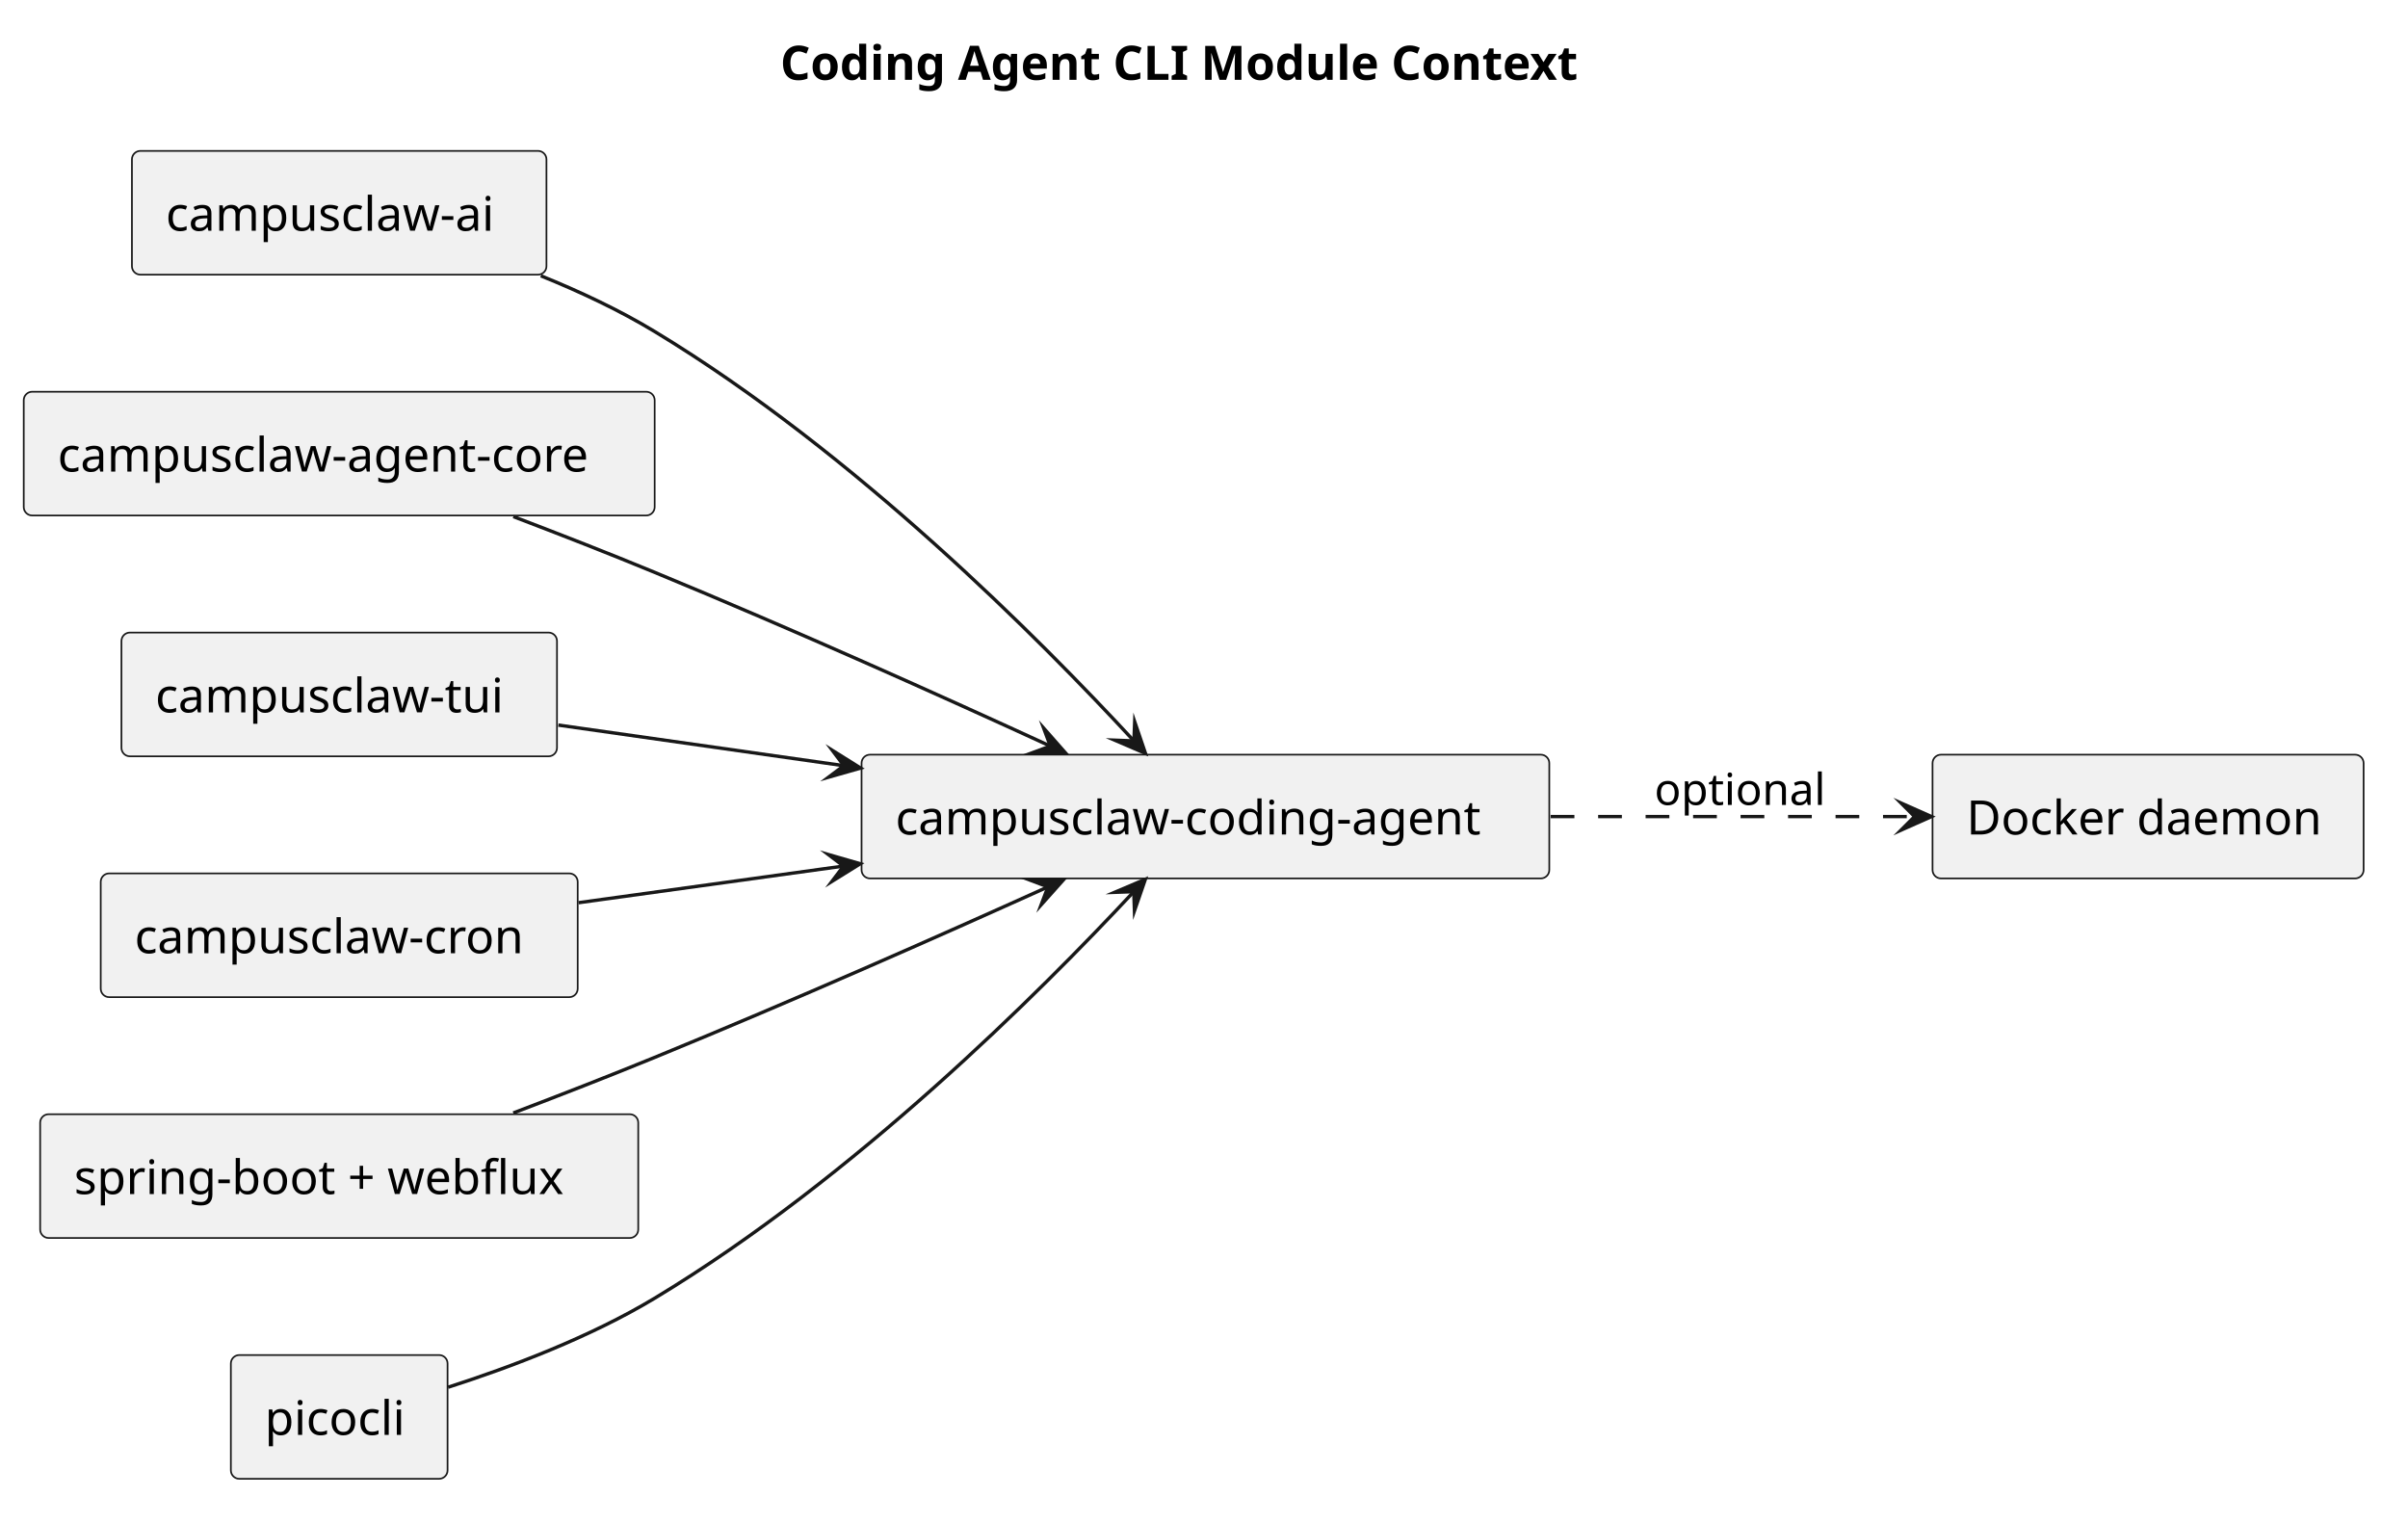
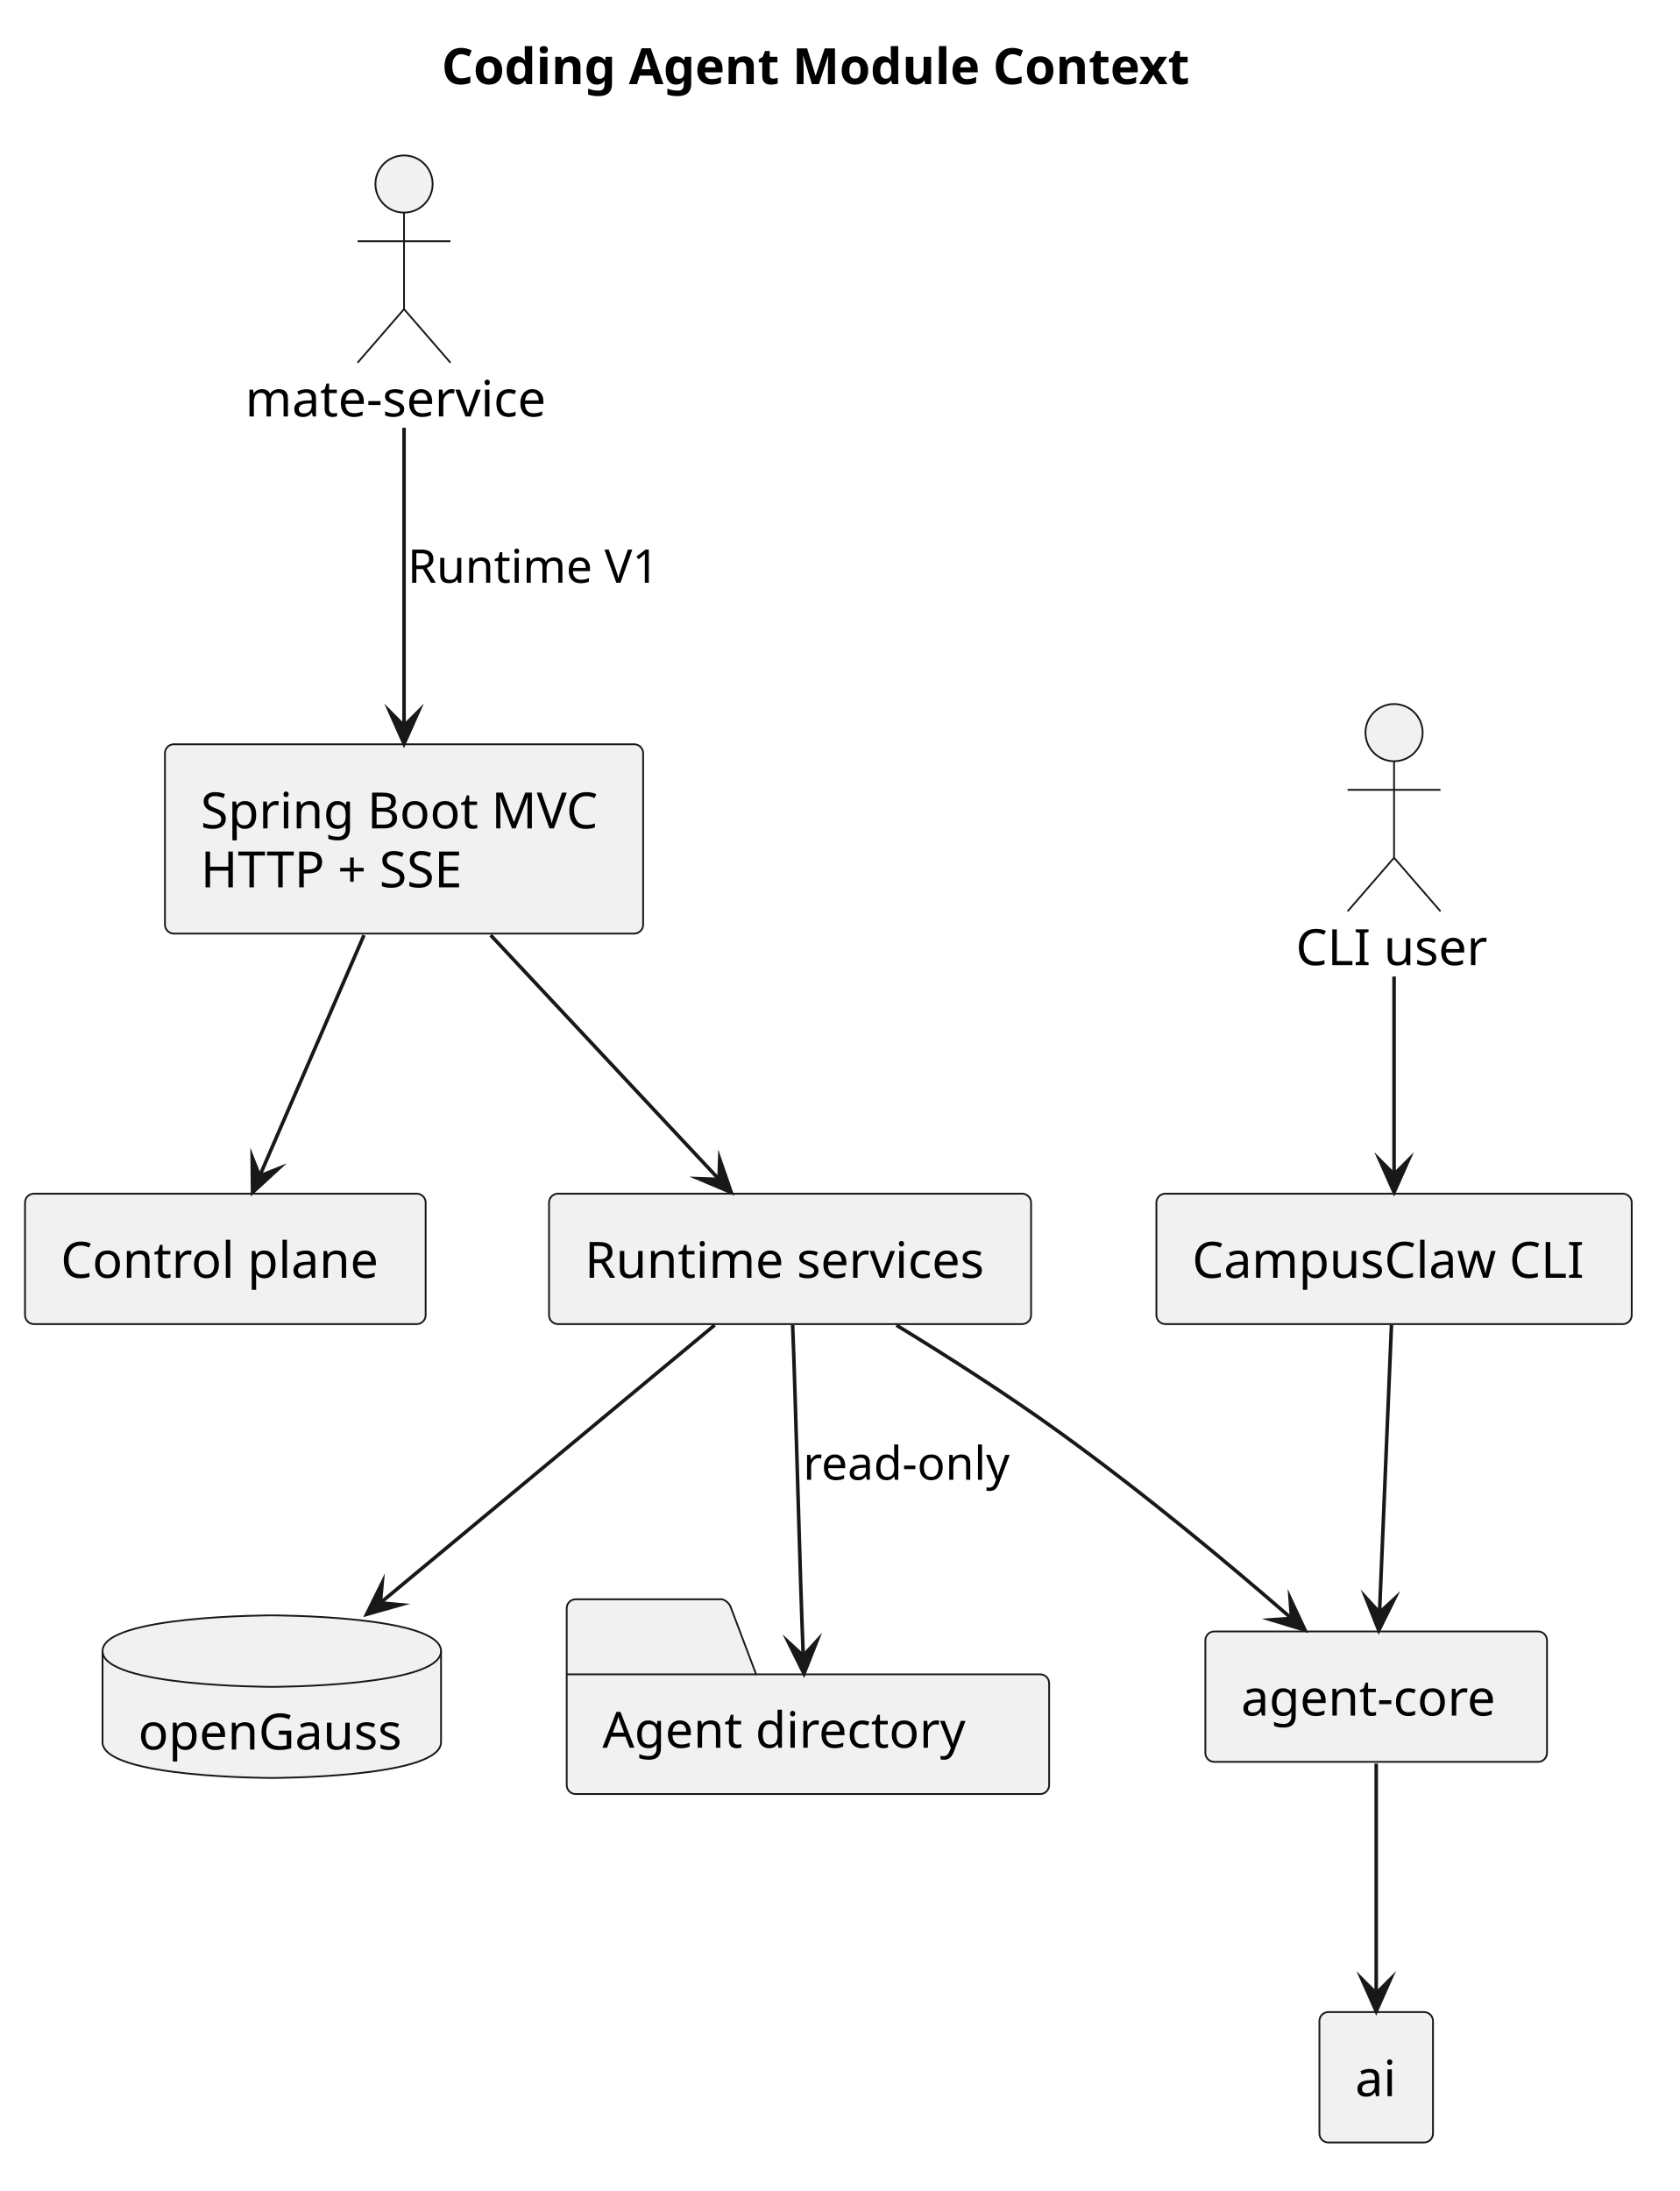
- <svg xmlns="http://www.w3.org/2000/svg" contentStyleType="text/css" data-diagram-type="DESCRIPTION" height="449px" preserveAspectRatio="none" style="width:710px;height:449px;background:#FFFFFF;" version="1.1" viewBox="0 0 710 449" width="710px" zoomAndPan="magnify">
+ <svg xmlns="http://www.w3.org/2000/svg" contentStyleType="text/css" data-diagram-type="DESCRIPTION" height="613px" preserveAspectRatio="none" style="width:470px;height:613px;background:#FFFFFF;" version="1.1" viewBox="0 0 470 613" width="470px" zoomAndPan="magnify">
  <defs />
  <g>
    <g class="title" data-source-line="1">
-       <text fill="#000000" font-family="sans-serif" font-size="14" font-weight="700" lengthAdjust="spacing" textLength="243.81" x="230.049" y="23.535">Coding Agent CLI Module Context</text>
+       <text fill="#000000" font-family="sans-serif" font-size="14" font-weight="700" lengthAdjust="spacing" textLength="216.44" x="123.551" y="23.535">Coding Agent Module Context</text>
    </g>
-     <g class="entity" data-qualified-name="ai" data-source-line="9" id="ent0001">
-       <rect fill="#F1F1F1" height="36.488" rx="2.5" ry="2.5" style="stroke:#181818;stroke-width:0.5;" width="122.225" x="38.9" y="44.488" />
-       <text fill="#000000" font-family="sans-serif" font-size="14" lengthAdjust="spacing" textLength="102.225" x="48.9" y="68.023">campusclaw-ai</text>
+     <g class="entity" data-qualified-name="Mate" data-source-line="9" id="ent0001">
+       <ellipse cx="113.044" cy="51.488" fill="#F1F1F1" rx="8" ry="8" style="stroke:#181818;stroke-width:0.5;" />
+       <path d="M113.044,59.488 L113.044,86.488 M100.044,67.488 L126.044,67.488 M113.044,86.488 L100.044,101.488 M113.044,86.488 L126.044,101.488" fill="none" style="stroke:#181818;stroke-width:0.5;" />
+       <text fill="#000000" font-family="sans-serif" font-size="14" lengthAdjust="spacing" textLength="88.867" x="68.61" y="116.523">mate-service</text>
    </g>
-     <g class="entity" data-qualified-name="core" data-source-line="10" id="ent0002">
-       <rect fill="#F1F1F1" height="36.488" rx="2.5" ry="2.5" style="stroke:#181818;stroke-width:0.5;" width="186.031" x="7" y="115.488" />
-       <text fill="#000000" font-family="sans-serif" font-size="14" lengthAdjust="spacing" textLength="166.031" x="17" y="139.023">campusclaw-agent-core</text>
+     <g class="entity" data-qualified-name="CliUser" data-source-line="10" id="ent0002">
+       <ellipse cx="390.044" cy="204.978" fill="#F1F1F1" rx="8" ry="8" style="stroke:#181818;stroke-width:0.5;" />
+       <path d="M390.044,212.978 L390.044,239.978 M377.044,220.978 L403.044,220.978 M390.044,239.978 L377.044,254.978 M390.044,239.978 L403.044,254.978" fill="none" style="stroke:#181818;stroke-width:0.5;" />
+       <text fill="#000000" font-family="sans-serif" font-size="14" lengthAdjust="spacing" textLength="54.968" x="362.56" y="270.013">CLI user</text>
    </g>
-     <g class="entity" data-qualified-name="tui" data-source-line="11" id="ent0003">
-       <rect fill="#F1F1F1" height="36.488" rx="2.5" ry="2.5" style="stroke:#181818;stroke-width:0.5;" width="128.418" x="35.81" y="186.488" />
-       <text fill="#000000" font-family="sans-serif" font-size="14" lengthAdjust="spacing" textLength="108.418" x="45.81" y="210.023">campusclaw-tui</text>
+     <g class="entity" data-qualified-name="Http" data-source-line="11" id="ent0003">
+       <rect fill="#F1F1F1" height="52.977" rx="2.5" ry="2.5" style="stroke:#181818;stroke-width:0.5;" width="133.791" x="46.15" y="208.228" />
+       <text fill="#000000" font-family="sans-serif" font-size="14" lengthAdjust="spacing" textLength="113.791" x="56.15" y="231.763">Spring Boot MVC</text>
+       <text fill="#000000" font-family="sans-serif" font-size="14" lengthAdjust="spacing" textLength="78.388" x="56.15" y="248.252">HTTP + SSE</text>
    </g>
-     <g class="entity" data-qualified-name="cron" data-source-line="12" id="ent0004">
-       <rect fill="#F1F1F1" height="36.488" rx="2.5" ry="2.5" style="stroke:#181818;stroke-width:0.5;" width="140.634" x="29.7" y="257.488" />
-       <text fill="#000000" font-family="sans-serif" font-size="14" lengthAdjust="spacing" textLength="120.634" x="39.7" y="281.023">campusclaw-cron</text>
+     <g class="entity" data-qualified-name="Cli" data-source-line="12" id="ent0004">
+       <rect fill="#F1F1F1" height="36.488" rx="2.5" ry="2.5" style="stroke:#181818;stroke-width:0.5;" width="132.991" x="323.55" y="333.968" />
+       <text fill="#000000" font-family="sans-serif" font-size="14" lengthAdjust="spacing" textLength="112.991" x="333.55" y="357.503">CampusClaw CLI</text>
    </g>
-     <g class="entity" data-qualified-name="cli" data-source-line="13" id="ent0005">
-       <rect fill="#F1F1F1" height="36.488" rx="2.5" ry="2.5" style="stroke:#181818;stroke-width:0.5;" width="202.779" x="254.03" y="222.488" />
-       <text fill="#000000" font-family="sans-serif" font-size="14" lengthAdjust="spacing" textLength="182.779" x="264.03" y="246.023">campusclaw-coding-agent</text>
+     <g class="entity" data-qualified-name="Runtime" data-source-line="13" id="ent0005">
+       <rect fill="#F1F1F1" height="36.488" rx="2.5" ry="2.5" style="stroke:#181818;stroke-width:0.5;" width="134.878" x="153.61" y="333.968" />
+       <text fill="#000000" font-family="sans-serif" font-size="14" lengthAdjust="spacing" textLength="114.878" x="163.61" y="357.503">Runtime services</text>
    </g>
-     <g class="entity" data-qualified-name="spring" data-source-line="14" id="ent0006">
-       <rect fill="#F1F1F1" height="36.488" rx="2.5" ry="2.5" style="stroke:#181818;stroke-width:0.5;" width="176.345" x="11.84" y="328.488" />
-       <text fill="#000000" font-family="sans-serif" font-size="14" lengthAdjust="spacing" textLength="156.345" x="21.84" y="352.023">spring-boot + webflux</text>
+     <g class="entity" data-qualified-name="Control" data-source-line="14" id="ent0006">
+       <rect fill="#F1F1F1" height="36.488" rx="2.5" ry="2.5" style="stroke:#181818;stroke-width:0.5;" width="112.094" x="7" y="333.968" />
+       <text fill="#000000" font-family="sans-serif" font-size="14" lengthAdjust="spacing" textLength="92.094" x="17" y="357.503">Control plane</text>
    </g>
-     <g class="entity" data-qualified-name="picocli" data-source-line="15" id="ent0007">
-       <rect fill="#F1F1F1" height="36.488" rx="2.5" ry="2.5" style="stroke:#181818;stroke-width:0.5;" width="63.894" x="68.07" y="399.488" />
-       <text fill="#000000" font-family="sans-serif" font-size="14" lengthAdjust="spacing" textLength="43.894" x="78.07" y="423.023">picocli</text>
+     <g class="entity" data-qualified-name="AgentCore" data-source-line="15" id="ent0007">
+       <rect fill="#F1F1F1" height="36.488" rx="2.5" ry="2.5" style="stroke:#181818;stroke-width:0.5;" width="95.585" x="337.25" y="456.448" />
+       <text fill="#000000" font-family="sans-serif" font-size="14" lengthAdjust="spacing" textLength="75.585" x="347.25" y="479.983">agent-core</text>
    </g>
-     <g class="entity" data-qualified-name="docker" data-source-line="16" id="ent0008">
-       <rect fill="#F1F1F1" height="36.488" rx="2.5" ry="2.5" style="stroke:#181818;stroke-width:0.5;" width="127.099" x="569.81" y="222.488" />
-       <text fill="#000000" font-family="sans-serif" font-size="14" lengthAdjust="spacing" textLength="107.099" x="579.81" y="246.023">Docker daemon</text>
+     <g class="entity" data-qualified-name="Ai" data-source-line="16" id="ent0008">
+       <rect fill="#F1F1F1" height="36.488" rx="2.5" ry="2.5" style="stroke:#181818;stroke-width:0.5;" width="31.778" x="369.16" y="562.938" />
+       <text fill="#000000" font-family="sans-serif" font-size="14" lengthAdjust="spacing" textLength="11.778" x="379.16" y="586.473">ai</text>
    </g>
-     <g class="link" data-entity-1="ent0001" data-entity-2="ent0005" data-link-type="dependency" data-source-line="18" id="lnk9">
-       <path d="M159.46,81.308 C170.95,85.958 182.65,91.448 193.03,97.738 C252.28,133.598 306.785,188.637 334.345,218.438" fill="none" id="ai-to-cli" style="stroke:#181818;stroke-width:1;" />
-       <polygon fill="#181818" points="337.74,222.108,334.566,212.785,334.345,218.438,328.693,218.217,337.74,222.108" style="stroke:#181818;stroke-width:1;stroke-linejoin:miter;stroke-miterlimit:10;" />
+     <g class="entity" data-qualified-name="Db" data-source-line="17" id="ent0009">
+       <path d="M28.69,461.948 C28.69,451.948 76.045,451.948 76.045,451.948 C76.045,451.948 123.4,451.948 123.4,461.948 L123.4,487.437 C123.4,497.437 76.045,497.437 76.045,497.437 C76.045,497.437 28.69,497.437 28.69,487.437 L28.69,461.948" fill="#F1F1F1" style="stroke:#181818;stroke-width:0.5;" />
+       <path d="M28.69,461.948 C28.69,471.948 76.045,471.948 76.045,471.948 C76.045,471.948 123.4,471.948 123.4,461.948" fill="none" style="stroke:#181818;stroke-width:0.5;" />
+       <text fill="#000000" font-family="sans-serif" font-size="14" lengthAdjust="spacing" textLength="74.71" x="38.69" y="489.483">openGauss</text>
    </g>
-     <g class="link" data-entity-1="ent0002" data-entity-2="ent0005" data-link-type="dependency" data-source-line="19" id="lnk10">
-       <path d="M151.36,152.298 C164.95,157.468 179.6,163.188 193.03,168.738 C234.72,185.948 277.206,205.041 309.686,219.961" fill="none" id="core-to-cli" style="stroke:#181818;stroke-width:1;" />
-       <polygon fill="#181818" points="314.23,222.048,307.721,214.657,309.686,219.961,304.382,221.926,314.23,222.048" style="stroke:#181818;stroke-width:1;stroke-linejoin:miter;stroke-miterlimit:10;" />
+     <g class="entity" data-qualified-name="AgentDir" data-source-line="18" id="ent0010">
+       <path d="M161.06,447.448 L202.06,447.448 A3.75,3.75 0 0 1 204.56,449.948 L211.56,468.448 L291.039,468.448 A2.5,2.5 0 0 1 293.539,470.948 L293.539,499.437 A2.5,2.5 0 0 1 291.039,501.937 L161.06,501.937 A2.5,2.5 0 0 1 158.56,499.437 L158.56,449.948 A2.5,2.5 0 0 1 161.06,447.448" fill="#F1F1F1" style="stroke:#181818;stroke-width:0.5;" />
+       <line style="stroke:#181818;stroke-width:0.5;" x1="158.56" x2="211.56" y1="468.448" y2="468.448" />
+       <text fill="#000000" font-family="sans-serif" font-size="14" lengthAdjust="spacing" textLength="104.98" x="168.56" y="488.983">Agent directory</text>
    </g>
-     <g class="link" data-entity-1="ent0003" data-entity-2="ent0005" data-link-type="dependency" data-source-line="20" id="lnk11">
-       <path d="M164.63,213.768 C191.61,217.608 218.76,221.465 248.81,225.735" fill="none" id="tui-to-cli" style="stroke:#181818;stroke-width:1;" />
-       <polygon fill="#181818" points="253.76,226.438,245.412,221.212,248.81,225.735,244.287,229.132,253.76,226.438" style="stroke:#181818;stroke-width:1;stroke-linejoin:miter;stroke-miterlimit:10;" />
+     <g class="link" data-entity-1="ent0001" data-entity-2="ent0003" data-link-type="dependency" data-source-line="20" id="lnk11">
+       <path d="M113.05,119.678 C113.05,147.188 113.05,178.848 113.05,203.088" fill="none" id="Mate-to-Http" style="stroke:#181818;stroke-width:1;" />
+       <polygon fill="#181818" points="113.05,208.088,117.05,199.088,113.05,203.088,109.05,199.088,113.05,208.088" style="stroke:#181818;stroke-width:1;stroke-linejoin:miter;stroke-miterlimit:10;" />
+       <text fill="#000000" font-family="sans-serif" font-size="13" lengthAdjust="spacing" textLength="73.189" x="114.05" y="163.047">Runtime V1</text>
    </g>
-     <g class="link" data-entity-1="ent0004" data-entity-2="ent0005" data-link-type="dependency" data-source-line="21" id="lnk12">
-       <path d="M170.59,266.128 C196.24,262.578 220.867,259.183 248.717,255.333" fill="none" id="cron-to-cli" style="stroke:#181818;stroke-width:1;" />
-       <polygon fill="#181818" points="253.67,254.648,244.207,251.918,248.717,255.333,245.303,259.843,253.67,254.648" style="stroke:#181818;stroke-width:1;stroke-linejoin:miter;stroke-miterlimit:10;" />
+     <g class="link" data-entity-1="ent0003" data-entity-2="ent0005" data-link-type="dependency" data-source-line="21" id="lnk12">
+       <path d="M137.28,261.638 C157.81,283.578 183.255,310.797 201.185,329.967" fill="none" id="Http-to-Runtime" style="stroke:#181818;stroke-width:1;" />
+       <polygon fill="#181818" points="204.6,333.618,201.374,324.313,201.185,329.967,195.531,329.778,204.6,333.618" style="stroke:#181818;stroke-width:1;stroke-linejoin:miter;stroke-miterlimit:10;" />
    </g>
-     <g class="link" data-entity-1="ent0006" data-entity-2="ent0005" data-link-type="dependency" data-source-line="22" id="lnk13">
-       <path d="M151.34,328.118 C164.93,322.948 179.59,317.248 193.03,311.738 C234.38,294.788 276.503,276.136 308.983,261.466" fill="none" id="spring-to-cli" style="stroke:#181818;stroke-width:1;" />
-       <polygon fill="#181818" points="313.54,259.408,303.691,259.467,308.983,261.466,306.984,266.758,313.54,259.408" style="stroke:#181818;stroke-width:1;stroke-linejoin:miter;stroke-miterlimit:10;" />
+     <g class="link" data-entity-1="ent0003" data-entity-2="ent0006" data-link-type="dependency" data-source-line="22" id="lnk13">
+       <path d="M101.83,261.638 C92.32,283.578 80.947,309.86 72.647,329.03" fill="none" id="Http-to-Control" style="stroke:#181818;stroke-width:1;" />
+       <polygon fill="#181818" points="70.66,333.618,77.907,326.949,72.647,329.03,70.565,323.77,70.66,333.618" style="stroke:#181818;stroke-width:1;stroke-linejoin:miter;stroke-miterlimit:10;" />
    </g>
-     <g class="link" data-entity-1="ent0007" data-entity-2="ent0005" data-link-type="dependency" data-source-line="23" id="lnk14">
-       <path d="M132.12,408.978 C150.57,403.048 174,394.208 193.03,382.738 C252.16,347.088 306.7,292.465 334.3,262.875" fill="none" id="picocli-to-cli" style="stroke:#181818;stroke-width:1;" />
-       <polygon fill="#181818" points="337.71,259.218,328.646,263.071,334.3,262.875,334.496,268.528,337.71,259.218" style="stroke:#181818;stroke-width:1;stroke-linejoin:miter;stroke-miterlimit:10;" />
+     <g class="link" data-entity-1="ent0005" data-entity-2="ent0007" data-link-type="dependency" data-source-line="23" id="lnk14">
+       <path d="M250.82,370.768 C264.82,379.318 281.57,389.998 296.05,400.448 C320.71,418.258 343.683,437.462 361.353,452.792" fill="none" id="Runtime-to-AgentCore" style="stroke:#181818;stroke-width:1;" />
+       <polygon fill="#181818" points="365.13,456.068,360.953,447.149,361.353,452.792,355.711,453.192,365.13,456.068" style="stroke:#181818;stroke-width:1;stroke-linejoin:miter;stroke-miterlimit:10;" />
    </g>
-     <g class="link" data-entity-1="ent0005" data-entity-2="ent0008" data-link-type="dependency" data-source-line="24" id="lnk15">
-       <path d="M457.21,240.738 C494.78,240.738 531.32,240.738 564.51,240.738" fill="none" id="cli-to-docker" style="stroke:#181818;stroke-width:1;stroke-dasharray:7,7;" />
-       <polygon fill="#181818" points="569.51,240.738,560.51,236.738,564.51,240.738,560.51,244.738,569.51,240.738" style="stroke:#181818;stroke-width:1;stroke-linejoin:miter;stroke-miterlimit:10;" />
-       <text fill="#000000" font-family="sans-serif" font-size="13" lengthAdjust="spacing" textLength="51.778" x="487.81" y="237.307">optional</text>
+     <g class="link" data-entity-1="ent0005" data-entity-2="ent0009" data-link-type="dependency" data-source-line="24" id="lnk15">
+       <path d="M199.96,370.728 C174.2,392.138 134.435,425.172 106.415,448.462" fill="none" id="Runtime-to-Db" style="stroke:#181818;stroke-width:1;" />
+       <polygon fill="#181818" points="102.57,451.658,112.048,448.981,106.415,448.462,106.934,442.829,102.57,451.658" style="stroke:#181818;stroke-width:1;stroke-linejoin:miter;stroke-miterlimit:10;" />
+     </g>
+     <g class="link" data-entity-1="ent0005" data-entity-2="ent0010" data-link-type="dependency" data-source-line="25" id="lnk16">
+       <path d="M221.77,370.728 C222.61,390.828 223.772,440.013 224.742,463.263" fill="none" id="Runtime-to-AgentDir" style="stroke:#181818;stroke-width:1;" />
+       <polygon fill="#181818" points="224.95,468.258,228.571,459.099,224.742,463.263,220.578,459.433,224.95,468.258" style="stroke:#181818;stroke-width:1;stroke-linejoin:miter;stroke-miterlimit:10;" />
+       <text fill="#000000" font-family="sans-serif" font-size="13" lengthAdjust="spacing" textLength="62.048" x="224.7" y="414.017">read-only</text>
+     </g>
+     <g class="link" data-entity-1="ent0007" data-entity-2="ent0008" data-link-type="dependency" data-source-line="26" id="lnk17">
+       <path d="M385.05,493.418 C385.05,512.748 385.05,538.498 385.05,557.718" fill="none" id="AgentCore-to-Ai" style="stroke:#181818;stroke-width:1;" />
+       <polygon fill="#181818" points="385.05,562.718,389.05,553.718,385.05,557.718,381.05,553.718,385.05,562.718" style="stroke:#181818;stroke-width:1;stroke-linejoin:miter;stroke-miterlimit:10;" />
+     </g>
+     <g class="link" data-entity-1="ent0002" data-entity-2="ent0004" data-link-type="dependency" data-source-line="27" id="lnk18">
+       <path d="M390.05,273.218 C390.05,293.498 390.05,312.608 390.05,328.588" fill="none" id="CliUser-to-Cli" style="stroke:#181818;stroke-width:1;" />
+       <polygon fill="#181818" points="390.05,333.588,394.05,324.588,390.05,328.588,386.05,324.588,390.05,333.588" style="stroke:#181818;stroke-width:1;stroke-linejoin:miter;stroke-miterlimit:10;" />
+     </g>
+     <g class="link" data-entity-1="ent0004" data-entity-2="ent0007" data-link-type="dependency" data-source-line="28" id="lnk19">
+       <path d="M389.32,370.728 C388.37,393.568 386.928,428.303 385.978,451.163" fill="none" id="Cli-to-AgentCore" style="stroke:#181818;stroke-width:1;" />
+       <polygon fill="#181818" points="385.77,456.158,390.14,447.332,385.978,451.163,382.147,447,385.77,456.158" style="stroke:#181818;stroke-width:1;stroke-linejoin:miter;stroke-miterlimit:10;" />
    </g>
  </g>
</svg>
